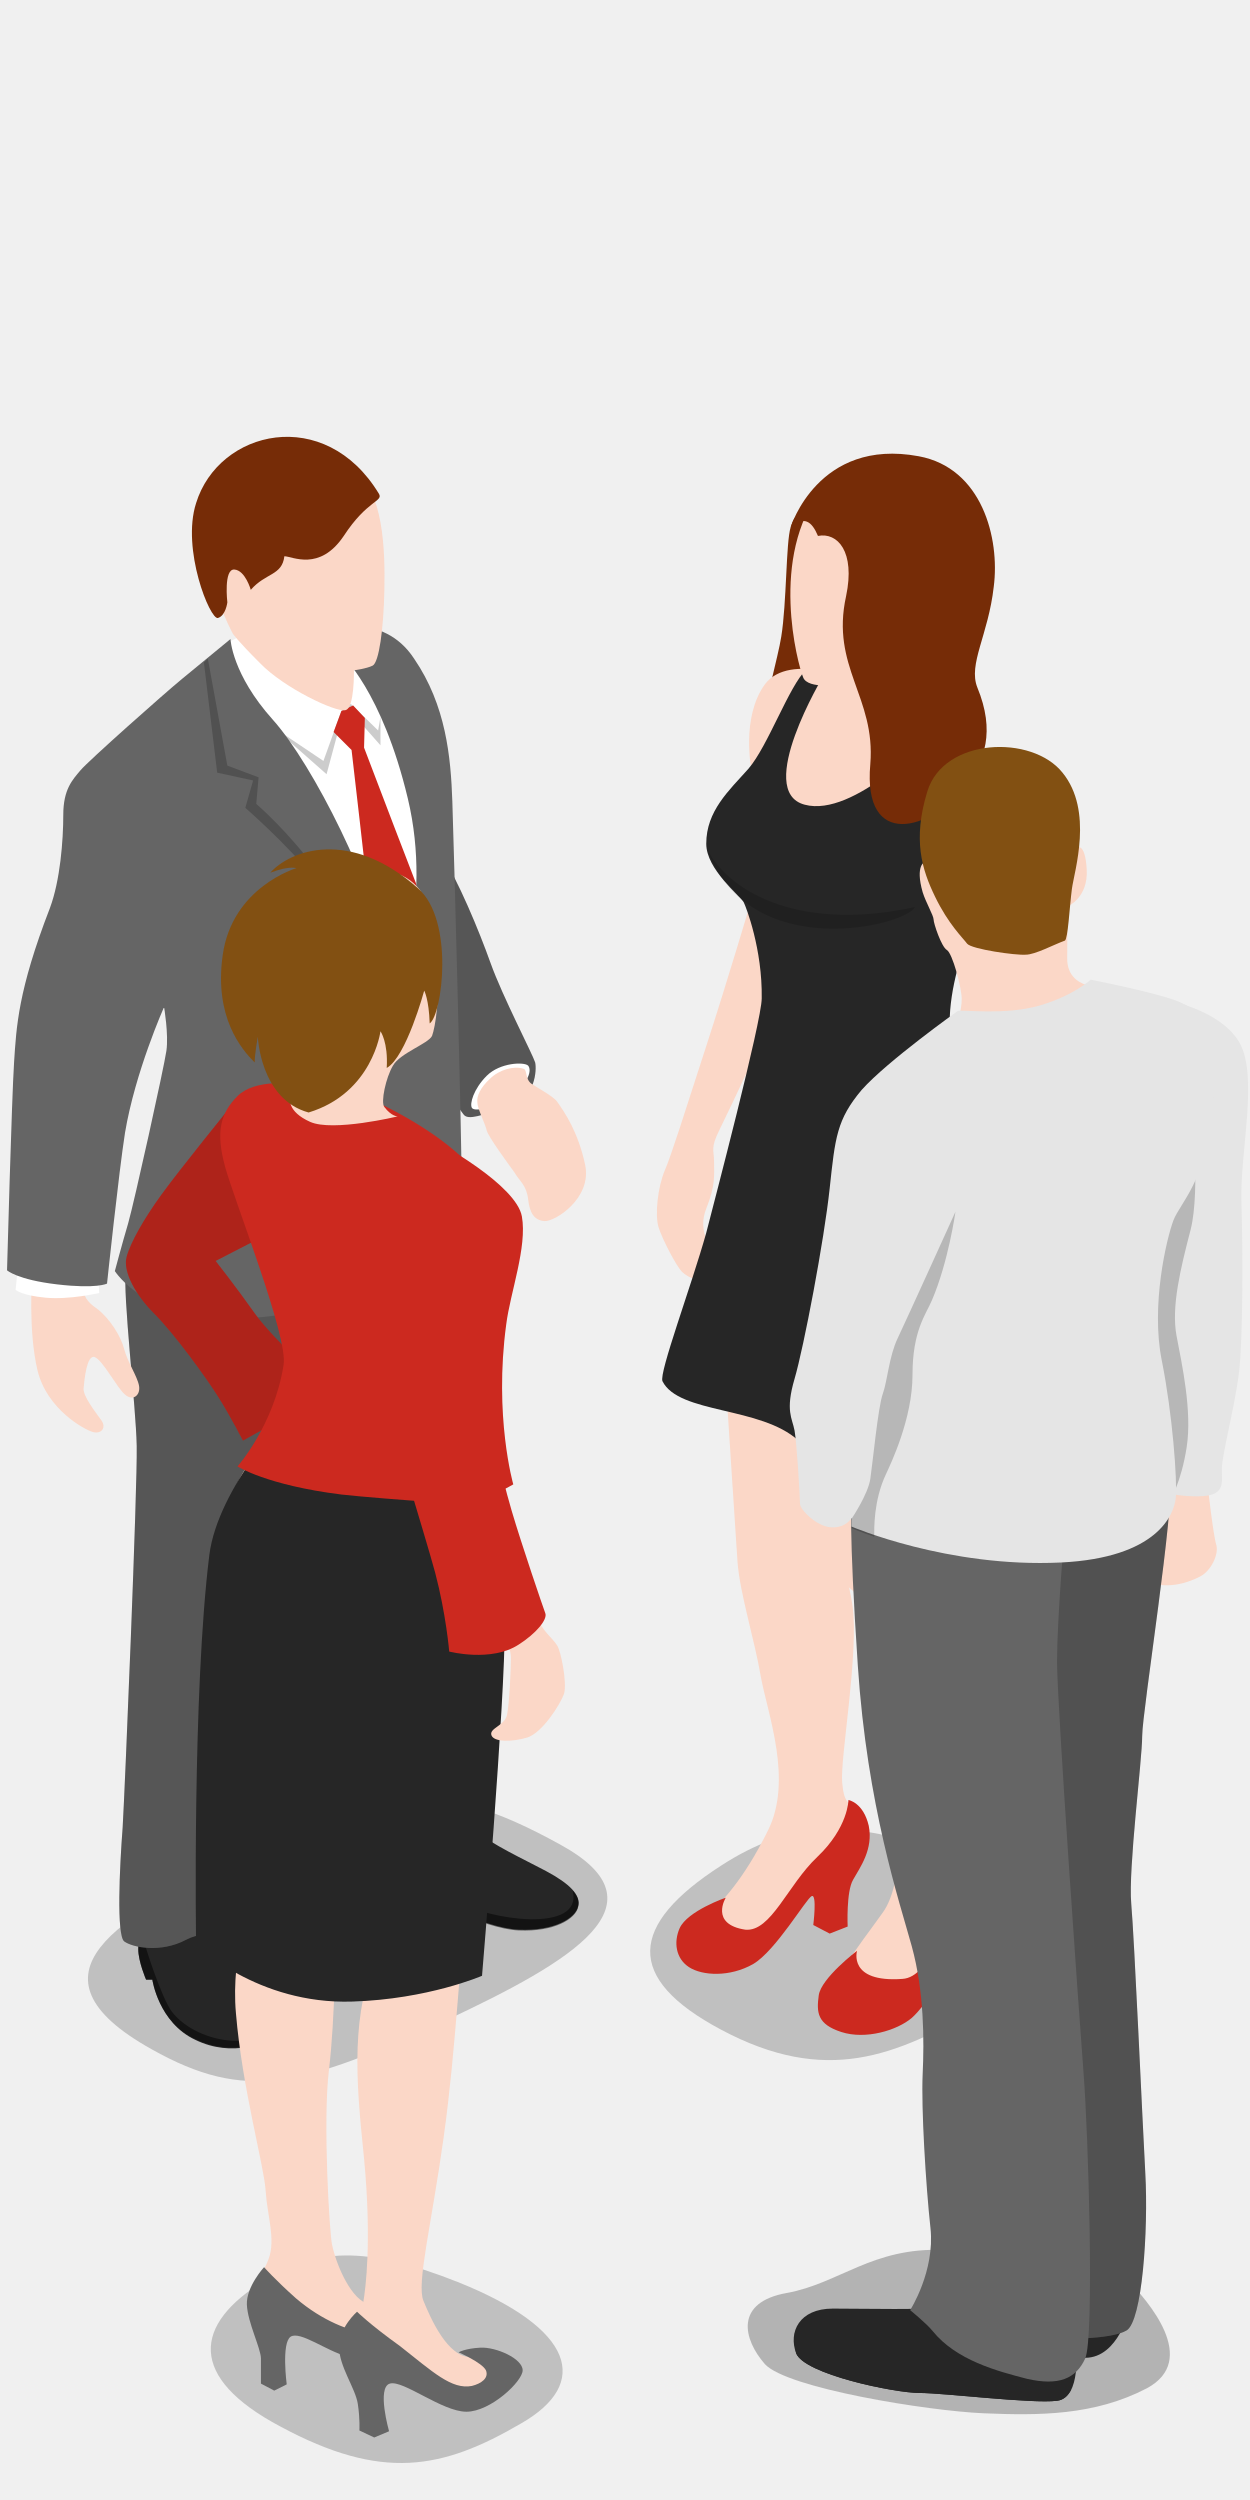
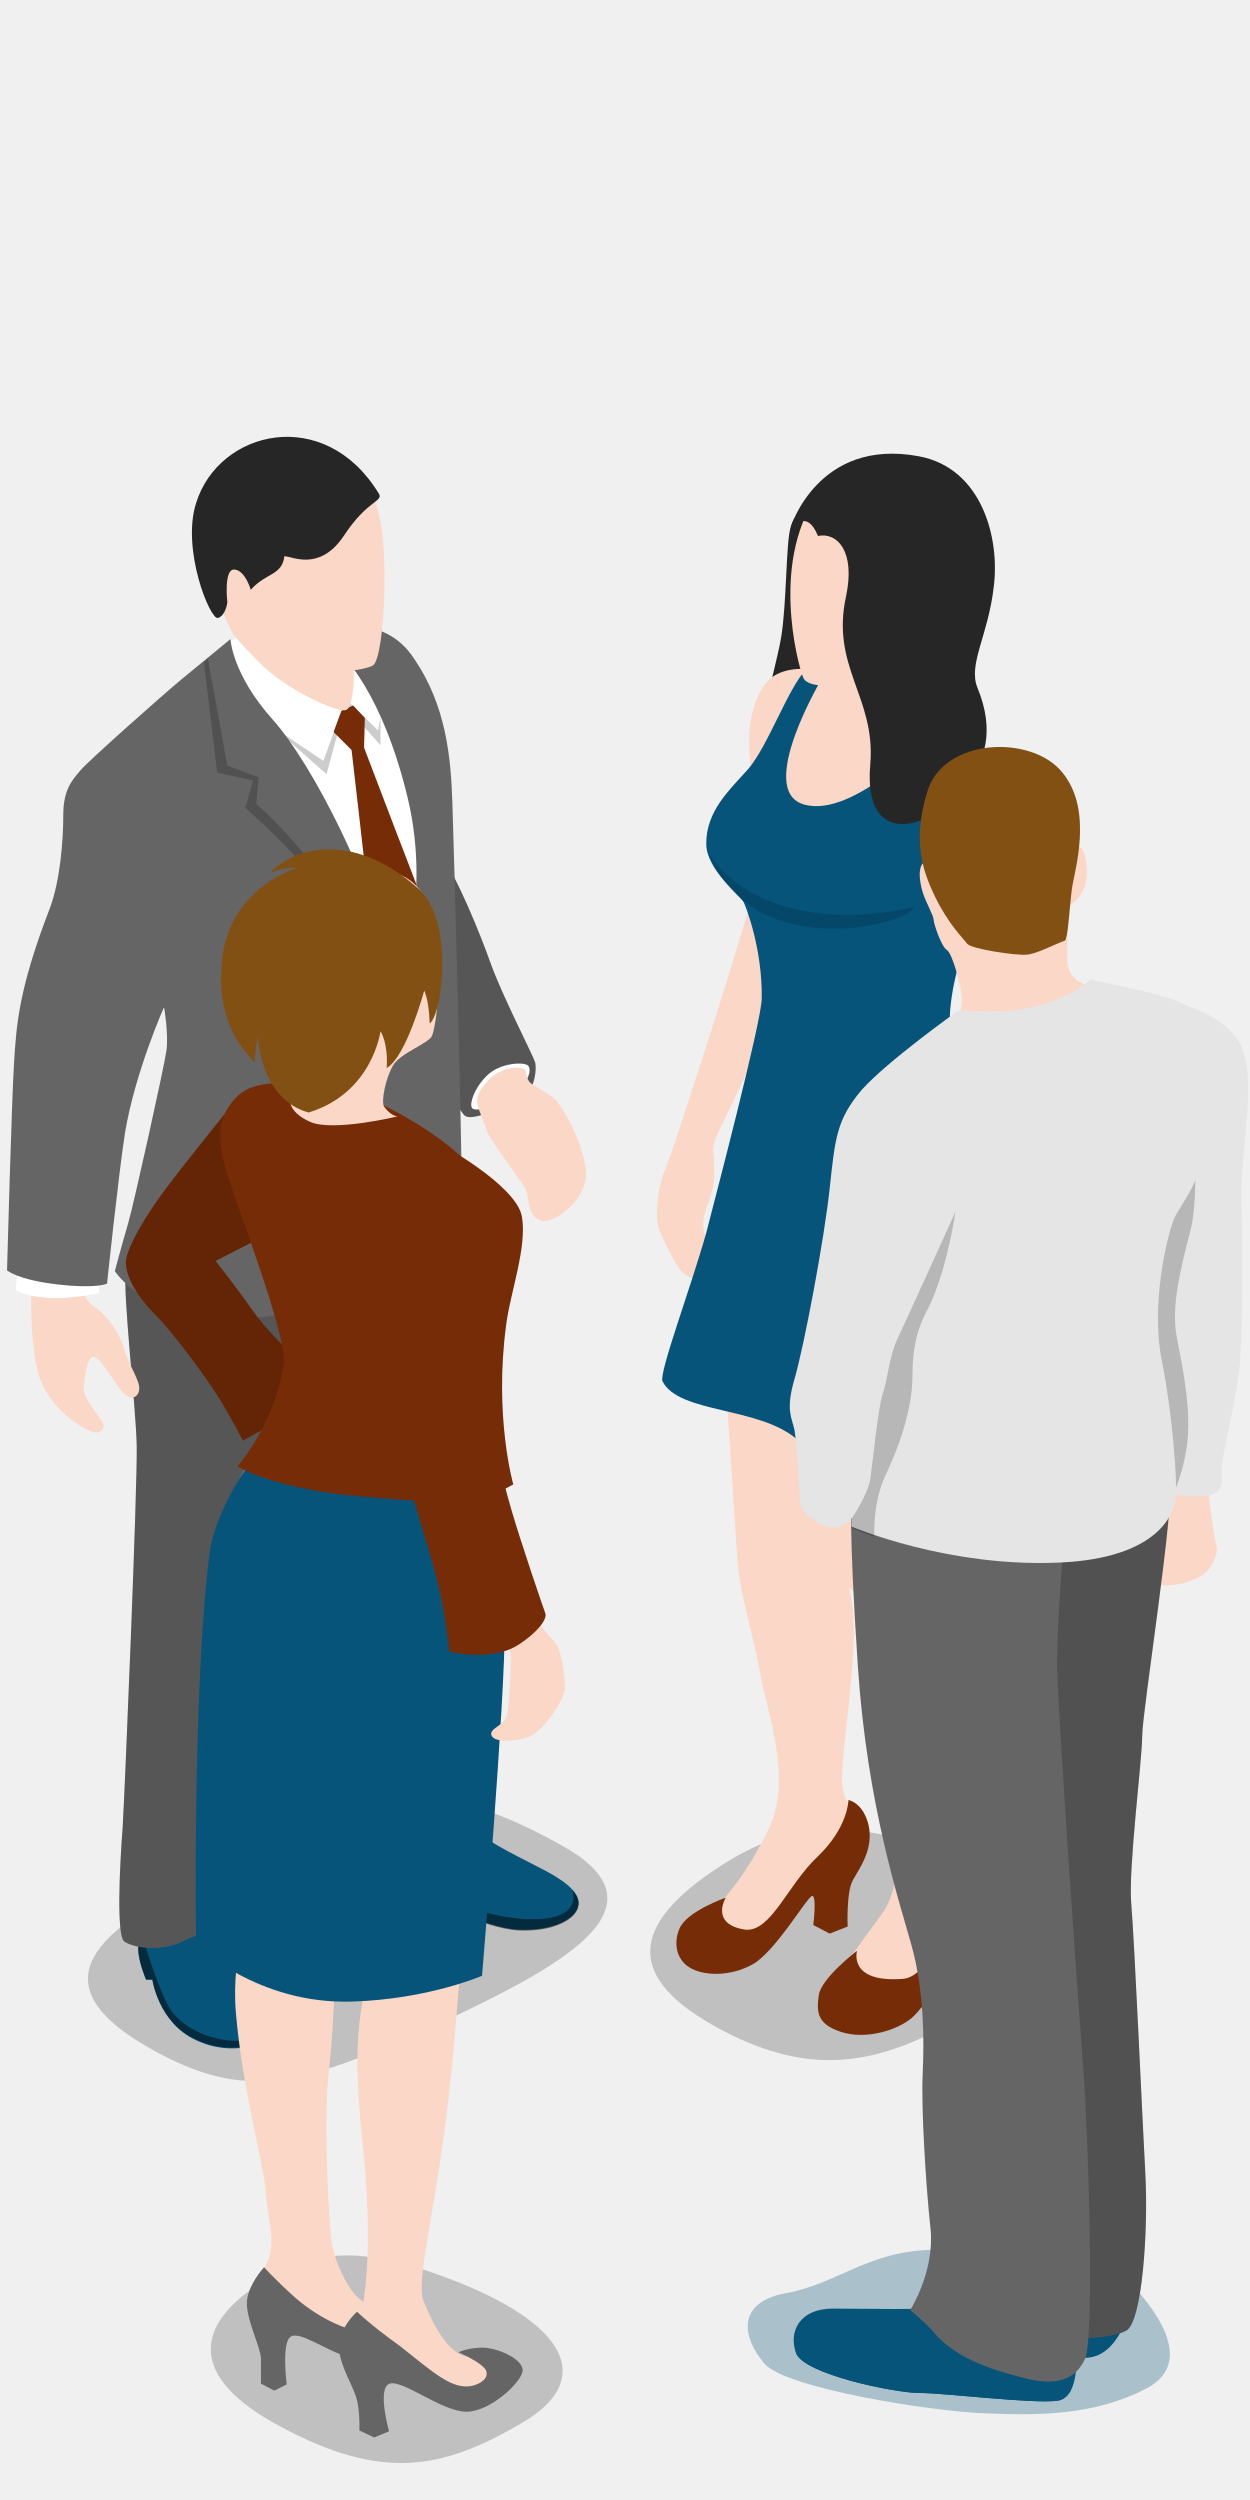
<svg xmlns="http://www.w3.org/2000/svg" version="1.1" id="Layer_1" x="0px" y="0px" viewBox="0 0 160 320" xml:space="preserve">
-   <path fill="#762C07" d="M101.2 67.5c-.6 1.9-.5 9.7-1.2 14-.8 5.2-7.1 24 2.1 18.1s7-33.5 3.1-33.7c-3-.3-3.4-.3-4 1.6z" />
+   <path fill="#262626" d="M101.2 67.5c-.6 1.9-.5 9.7-1.2 14-.8 5.2-7.1 24 2.1 18.1s7-33.5 3.1-33.7c-3-.3-3.4-.3-4 1.6z" />
  <path opacity="0.2" d="M92.3 238.8c-11.8 7.6-12.4 14.4 0 21 13.5 7.2 22.4 3.3 32.9-2.7s11.8-13.4-3.6-19.6c-12.6-4.9-20.5-4.4-29.3 1.3z" />
  <path fill="#FBD7C7" d="M96.3 114.8s-3.2 10.8-5.9 19.1-4.4 13.8-5.3 15.9c-.9 2.1-1.3 5.7-.8 7.3s2.3 5 3 5.7c1.7 1.6 4.4 1.2 4.8.8.4-.5.4-2.2-.3-2.9-.7-.7-2.6-3-1.4-6s1-4.2 1-6c0-1.5-.5-1.7.7-4.1s6.9-14.5 7.5-16.2c.5-1.7-3.3-13.6-3.3-13.6z" />
  <path fill="#FBD7C7" d="M110.2 87.3s-9.1-4-12.3.3c-3.1 4.3-1.7 11-1.7 11s-5.4 6.1-5.4 9.4c0 3.3 5.1 6.5 5.1 6.5s.6 15.8-.3 22.3c-.9 6.5-3.8 23.3-3.1 33.9.7 10.6 1.6 25 1.9 29.2.3 4.1 2.2 10 3 14.8.9 4.8 4.1 13.2.9 19.6-3.2 6.5-6.1 9.3-7.4 10.5s.2 5.2 3 4.5c2.8-.7 7.2-7.1 9.9-8.1 2.7-1.1 7.2-4 6-7.7s-1.7-2.2-2-5.3c-.3-3.1 2.2-16.7 1.3-22.8s-3.2-7.8-3.6-8.8c-.4-1.1 5.7-29.5 5.7-29.5s1.2 27.3 1.1 30.2c-.1 2.9 2.1 17.7 2.7 24.6s1 18.8-2 22.9c-2.9 4.1-8 10.3-6 11.7 2 1.4 8.3 2.7 9.8-.9s5.3-11.1 6.7-13.1c1.4-2 1.9-3.1 1-5-.9-1.9-1.5-5-.5-10.3 1-5.3 4.1-14.7 3.3-19.7-.8-5-3.2-8.1-2.9-11.7.3-3.5 8.1-24.8 6.6-39.7-1.6-14.8-9-17.5-10.3-23.5-1.3-6 3-13.9 5.2-18.2 2.2-4.2 5.3-11.6 2.6-14.2-2.7-2.7-5.9-4.4-7.1-6.4s-2.5-8.2-2.5-8.2l-8.7 1.7z" />
-   <path fill="#CC291F" d="M92.9 242.9s-4.9 1.7-5.9 3.9c-.8 1.8-.5 3.9 1.2 5s5.2 1.3 8.2-.4c2.9-1.7 6.8-8.4 7.5-8.7.7-.3.2 3.7.2 3.7l2.1 1.1 2.3-.9s-.2-4.5.7-6c.9-1.6 2.6-3.9 2-6.9-.7-3-2.6-3.3-2.6-3.3s0 3.5-4 7.3c-3.8 3.6-5.9 9.6-9.2 9.3-4.6-.7-2.5-4.1-2.5-4.1z" />
-   <path fill="#CC291F" d="M109.7 249.7s-4.6 3.5-4.9 5.7-.2 3.7 2.9 4.7 7.1-.2 9-1.8c1.8-1.6 4.4-5.8 4.4-5.8l2 1.1 2.3-1.1s-.3-2.7.4-5.1 1.4-4.4 1.4-7.4-2.8-3.3-2.8-3.3 1.7 1.6-.8 5.1-4.4 11.3-8.1 11.5c-7 .5-5.8-3.6-5.8-3.6z" />
-   <path fill="#262626" d="M128.2 143.4c-2.3-3.6-4.4-5.6-5.1-6.4-4.4-6.7 1.9-20.2 3-22.4 2.2-4.2 5.3-11.6 2.6-14.2-2.7-2.7-5.9-4.4-7.1-6.4-1.2-2-2.5-8.2-2.5-8.2l-8.9 1.6s-3.6-1.6-7-1.7c-2.2 2.1-4.9 9.8-7.4 12.7-2.5 2.8-5.4 5.4-5.4 9.6 0 3.3 4.3 6.6 4.8 7.5.3.6 2.4 6 2.3 12.3 0 2.9-6.2 26.5-7.1 30-1.9 6.8-6.1 18-5.6 19 2.1 4.2 12.6 3.2 17.4 7.6s17.8 3.7 24 1.6c6.2-2.1 9.4-5.8 9.2-6.5-4.8-18.8-1.8-27.7-7.2-36.1z" />
+   <path fill="#762C07" d="M92.9 242.9s-4.9 1.7-5.9 3.9c-.8 1.8-.5 3.9 1.2 5s5.2 1.3 8.2-.4c2.9-1.7 6.8-8.4 7.5-8.7.7-.3.2 3.7.2 3.7l2.1 1.1 2.3-.9s-.2-4.5.7-6c.9-1.6 2.6-3.9 2-6.9-.7-3-2.6-3.3-2.6-3.3s0 3.5-4 7.3c-3.8 3.6-5.9 9.6-9.2 9.3-4.6-.7-2.5-4.1-2.5-4.1z" />
+   <path fill="#762C07" d="M109.7 249.7s-4.6 3.5-4.9 5.7-.2 3.7 2.9 4.7 7.1-.2 9-1.8c1.8-1.6 4.4-5.8 4.4-5.8l2 1.1 2.3-1.1s-.3-2.7.4-5.1 1.4-4.4 1.4-7.4-2.8-3.3-2.8-3.3 1.7 1.6-.8 5.1-4.4 11.3-8.1 11.5c-7 .5-5.8-3.6-5.8-3.6z" />
+   <path fill="#06547A" d="M128.2 143.4c-2.3-3.6-4.4-5.6-5.1-6.4-4.4-6.7 1.9-20.2 3-22.4 2.2-4.2 5.3-11.6 2.6-14.2-2.7-2.7-5.9-4.4-7.1-6.4-1.2-2-2.5-8.2-2.5-8.2l-8.9 1.6s-3.6-1.6-7-1.7c-2.2 2.1-4.9 9.8-7.4 12.7-2.5 2.8-5.4 5.4-5.4 9.6 0 3.3 4.3 6.6 4.8 7.5.3.6 2.4 6 2.3 12.3 0 2.9-6.2 26.5-7.1 30-1.9 6.8-6.1 18-5.6 19 2.1 4.2 12.6 3.2 17.4 7.6s17.8 3.7 24 1.6c6.2-2.1 9.4-5.8 9.2-6.5-4.8-18.8-1.8-27.7-7.2-36.1z" />
  <path fill="#FBD7C7" d="M105.4 86.5s-8.9 14.8-2.4 16.5c6.3 1.7 16-8.7 16-8.7l-7.8-8.7-5.8.9z" />
  <path fill="#FBD7C7" d="M107.7 87.6s-4.3.7-4.9-.9c-.7-1.7-4.4-15.5 2.4-24.1 6.8-8.5 20.5-3.1 20.5 6 0 8.1-3.2 10.5-4.7 14.5-.9 2.5-1.6 5.8-.1 8.4s2.7 4 2.7 4-7.6 4.6-13.3 3.2c-5.7-1.4-.2-4.2-1-6.6-.7-2.2-1.6-4.5-1.6-4.5z" />
  <path opacity="0.15" d="M90.5 108.7c3.1 5.9 12.5 10.5 26.6 7.4-.9 2.3-21.1 7.5-26.6-7.4z" />
  <path fill="#FBD7C7" d="M118.5 107.4c-1.1-2.9-.7-10.2 5.3-10.5 6-.3 6.7 5.7 7.2 13.6s3.5 20.7 3.7 23.3c.2 2.6-1.5 9.7-5.6 16-4.1 6.3-6.9 11.4-7.1 12.3-.2 1-1.4 4.9-3.1 6.1-.7.5-1.5 1.2-1.9 2.5-.4 1.3.5 2.4.7 2.7.3.7-.2 1.5-1.4 2.2-1.3.8-3.2-.5-4.2-1.3-.7-.5-2.5-2.1-2-4.3.4-1.6 1.7-6.6 3.7-7.8 2-1.2 3.9-2.7 4.6-4.1.7-1.4 2.2-11.9 4.8-17.2 1.4-2.9 3.1-4.8 3.1-5.9-.1-.9-6.7-24.7-7.8-27.6z" />
-   <path fill="#762C07" d="M101.2 67.5s3.5-11.5 16.4-9.1c8.1 1.5 10.4 10.5 9.6 16.7-.7 6.2-3.3 9.9-2.1 12.9 2.3 5.6 1 9.4-1.6 12.7-4.3 5.5-13.1 8.2-12.1-2.9.7-8.6-5.1-12.4-3.1-21.5 1.2-5.7-1.1-8.2-3.6-7.7-.8-1.9-1.8-2.6-3.5-1.1z" />
+   <path fill="#262626" d="M101.2 67.5s3.5-11.5 16.4-9.1c8.1 1.5 10.4 10.5 9.6 16.7-.7 6.2-3.3 9.9-2.1 12.9 2.3 5.6 1 9.4-1.6 12.7-4.3 5.5-13.1 8.2-12.1-2.9.7-8.6-5.1-12.4-3.1-21.5 1.2-5.7-1.1-8.2-3.6-7.7-.8-1.9-1.8-2.6-3.5-1.1z" />
  <g>
    <path opacity="0.2" d="M19.4 262.3c-17.2-9.6-4.2-17 11.8-24.6 17.8-8.5 24.2-10.6 40.5-1.6 13.9 7.6 1.6 14.9-14.6 22.5-18.5 8.5-25.6 10.5-37.7 3.7z" />
-     <path fill="#262626" d="M60.1 233.9c3.4 2.5 6.8 4 9.8 5.6 3 1.6 4.5 3.1 4.1 4.5-.3 1.5-3 3.2-7.6 3-4.6-.2-12-4.4-13.4-4.5-1.4-.1-1.1.8-2.1.8s-6.4-1-7-1.7c-.6-.7.1-5.7.1-5.7l16.1-2z" />
+     <path fill="#06547A" d="M60.1 233.9c3.4 2.5 6.8 4 9.8 5.6 3 1.6 4.5 3.1 4.1 4.5-.3 1.5-3 3.2-7.6 3-4.6-.2-12-4.4-13.4-4.5-1.4-.1-1.1.8-2.1.8s-6.4-1-7-1.7c-.6-.7.1-5.7.1-5.7l16.1-2z" />
    <path opacity="0.5" d="M43.9 241.6c-.3-.4-.3-1.8-.2-3.1 1.3 1.2 3.5 1.9 5.7 2 2.6.1 5.7.6 9.3 2.9s16 4.2 14.6-1.4c.6.7.9 1.4.7 2.1-.3 1.5-3 3.2-7.6 3s-12-4.4-13.4-4.5c-1.4-.1-1.1.8-2.1.8s-6.4-1.1-7-1.8z" />
    <path fill="#656565" d="M57.9 155.3c.9 6.6 1.3 29.8.4 40.3-.8 10.6-.7 25.9.1 31.2.6 3.9 2.5 6 2 7.4s-5 4.6-10.2 5.2-7.2-.2-7.9-2.2c-.6-2-2.8-23.5-3.5-37-.6-12-1.7-45.1-1.7-45.1h20.8z" />
    <path opacity="0.3" d="M57.9 155.3c.9 6.6 1.3 29.8.4 40.3-.8 10.6-.7 25.9.1 31.2.6 3.9 2.5 6 2 7.4s-5 4.6-10.2 5.2-7.2-.2-7.9-2.2c-.6-2-2.8-23.5-3.5-37-.6-12-1.7-45.1-1.7-45.1h20.8z" />
-     <path fill="#262626" d="M29.1 246c.8 2.3 4.3 8 5 9.4.8 1.4 2.3 3.3 1.3 4.7-1 1.5-5.7 3.3-10.4 1-4.7-2.2-5.5-7.7-5.5-7.7h-.8s-1-2.3-1-3.9.3-2.6.3-2.6l11.1-.9z" />
+     <path fill="#06547A" d="M29.1 246c.8 2.3 4.3 8 5 9.4.8 1.4 2.3 3.3 1.3 4.7-1 1.5-5.7 3.3-10.4 1-4.7-2.2-5.5-7.7-5.5-7.7h-.8s-1-2.3-1-3.9.3-2.6.3-2.6l11.1-.9z" />
    <path opacity="0.5" d="M19.5 253.4h-.8s-1-2.3-1-3.9.3-2.6.3-2.6h.1c.1.2.1.4.1.6.2 1.3 2.5 8.3 3.8 10 3.4 4.4 12.6 5.4 13.5.3.3.8.4 1.6-.1 2.2-1 1.5-5.7 3.3-10.4 1-4.7-2.1-5.5-7.6-5.5-7.6z" />
    <path fill="#656565" d="M46 156c-.1 4.3-4.5 9.3-5.8 15.4-1.3 6.1-5.3 36.3-6.3 45.2-1.5 12.9-2.8 31.7-3.2 31.9-.4.1-3.7-1.9-6.9-.2s-6.8 1-7.9.2c-1-.8-.6-9.4-.2-14.6.3-5.1 1.9-43.6 1.8-48.8-.1-5.2-1.8-19.3-1.4-22.6.4-3.4 2.3-7.3 2.3-7.3l27.6.8z" />
    <path opacity="0.15" d="M46 156c-.1 4.3-4.5 9.3-5.8 15.4-1.3 6.1-5.3 36.3-6.3 45.2-1.5 12.9-2.8 31.7-3.2 31.9-.4.1-3.7-1.9-6.9-.2s-6.8 1-7.9.2c-1-.8-.6-9.4-.2-14.6.3-5.1 1.9-43.6 1.8-48.8-.1-5.2-1.8-19.3-1.4-22.6.4-3.4 2.3-7.3 2.3-7.3l27.6.8z" />
    <path fill="#656565" d="M56.2 108.8c2.5 4 5.1 10.3 6.6 14.5 1.5 4.2 5.4 11.7 5.7 12.7.2.9.1 4.6-3.4 5.7-3.5 1-5.2 1.8-5.8.9-.5-.8-4.2-5-4.2-5l1.1-28.8z" />
    <path opacity="0.15" d="M56.2 108.8c2.5 4 5.1 10.3 6.6 14.5 1.5 4.2 5.4 11.7 5.7 12.7.2.9.1 4.6-3.4 5.7-3.5 1-5.2 1.8-5.8.9-.5-.8-4.2-5-4.2-5l1.1-28.8z" />
    <path fill="#FFF" d="M43.4 81c2 1.6 10.2 13.3 10.6 27.7.4 14.4-3.2 21.1-3.2 21.1s-10.9-29.1-16.9-35.5-5.6-11.5-5.6-11.5 3.8-2.6 7.9-2.9 7.2 1.1 7.2 1.1z" />
    <path opacity="0.2" d="M43.7 91l-2.3 6.4-6.4-4.3 6.8 6 2.1-7.8 1-.2 3.8 4.3v-3.8c0 .3-.3 1.9-.3 1.9l-3.5-3.4-1.2.9z" />
-     <path fill="#CC291F" d="M46.6 95.7l.1-3.8-1.5-1.6-1.5.7-1 2.7L45 96s2.1 18.1 2.3 20.4 3.1 13 3.1 13 4.5-12.5 4.3-12.7-8.1-21-8.1-21z" />
+     <path fill="#762C07" d="M46.6 95.7l.1-3.8-1.5-1.6-1.5.7-1 2.7L45 96s2.1 18.1 2.3 20.4 3.1 13 3.1 13 4.5-12.5 4.3-12.7-8.1-21-8.1-21z" />
    <path fill="#FBD7C7" d="M10.4 164.3c.3 1 .2 2 2 3.2 1.7 1.3 3.1 3.6 3.5 5.2.4 1.6 1.7 3.5 1.9 4.7s-.8 2-1.8 1.1c-1-.8-2.9-4.5-3.9-4.8-1-.3-1.3 2.9-1.4 4-.1 1 1.5 3 2.2 4 .8 1 .1 1.9-1 1.6s-5.9-2.9-7.1-7.9-.7-12-.7-12l6.3.9z" />
    <path fill="#FFF" d="M12.6 163.5l.1 2s-3.8.9-6.9.6-3.8-1-3.8-1l.3-3 10.3 1.4z" />
    <path fill="#656565" d="M39.8 80.2c2.1.3 9.2-2 13.2 4.1 4.1 6 4.7 12.6 4.9 18.3.2 5.7 1.2 43 1.2 49.5 0 6.6-.1 9.5-3 10.4-3.4 1.1-5.9-1.9-6-3.8-.1-2 .3-30.7.3-30.7s5.1-12 1.8-25.8-8.5-18.4-8.5-18.4l-4.1-3.5.2-.1z" />
    <path fill="#656565" d="M29.5 81.8s-4 3.3-6.2 5.1-12 10.5-13 11.7-2.2 2.4-2.2 5.7-.4 8.4-1.7 11.9c-4.1 10.6-4.3 15.2-4.6 19.8-.3 4.6-.9 26.6-.9 26.6s1.3 1.2 6.4 1.8 6.4-.1 6.4-.1 1.5-14.2 2.3-19.3c1.3-7.8 5-16.1 5-16.1s.6 3.5.3 5.6c-.3 2.1-4.1 19.3-4.9 22.1-.8 2.7-1.7 6.1-1.7 6.1s4.2 6.6 15.6 6.1c11.4-.4 18.2-4 19.6-11 1.4-7 1.7-24.5-.1-34.3s-9.7-25.6-14.9-31.4-5.4-10.3-5.4-10.3z" />
    <path opacity="0.2" d="M49.5 128s-3.5-8.9-8.9-16.5c-3.8-5.2-7.8-8.6-7.8-8.6l.3-3.4-4-1.5-2.5-13.7-.5.5 1.7 14.1 4.6 1-1 3.5s5.4 4.7 9 9.2c3.8 4.8 9.1 15.4 9.1 15.4z" />
    <path fill="#FBD7C7" d="M45.3 60.1c3.8 2.8 4 10.3 3.9 15.4-.1 5.1-.7 9.3-1.5 9.7-.8.4-2.4.6-2.4.6s.1 4.9-1.1 5.1c-1.2.3-7.8-2.8-10.9-6-3.1-3.1-3.5-3.8-3.5-3.8s-4.3-7.9-3.6-14.1 8.4-14.6 19.1-6.9z" />
-     <path fill="#762C07" d="M48.5 63.2c.6 1-1.5.8-4.5 5.4-3.1 4.6-6.6 2.6-7.6 2.6-.3 2.5-2.4 2.1-4.3 4.3 0 0-.7-2.5-2.1-2.6-1.4-.1-.9 4.2-.9 4.2s-.2 1.7-1.2 2-4.7-8.8-2.8-14.7C28 55 41.6 51.8 48.5 63.2z" />
+     <path fill="#262626" d="M48.5 63.2c.6 1-1.5.8-4.5 5.4-3.1 4.6-6.6 2.6-7.6 2.6-.3 2.5-2.4 2.1-4.3 4.3 0 0-.7-2.5-2.1-2.6-1.4-.1-.9 4.2-.9 4.2s-.2 1.7-1.2 2-4.7-8.8-2.8-14.7C28 55 41.6 51.8 48.5 63.2z" />
    <path fill="#FFF" d="M67.6 136.4c-.5-.5-3.6-.4-5.3 1.3-1.7 1.7-2.2 3.6-1.9 4.1s2.4.2 4.9-1.5c2.4-1.7 2.8-3.3 2.3-3.9z" />
    <path fill="#FBD7C7" d="M67 136.8c-1.2-.4-3.1.1-4.3 1.3-1.2 1.1-1.7 2.2-1.6 3 0 .8 1 2.7 1.2 3.6.2.8 2.7 4.2 3.5 5.3.7 1.2 1.6 1.7 1.8 3.5.2 1.8.8 2.7 2.1 2.8 1.3.1 6.1-2.9 5.2-7.2-.9-4.2-2.6-6.7-3.6-8.1-.5-.7-2.6-1.8-3.3-2.3-.8-.6-.5-1.8-1-1.9z" />
  </g>
  <g>
-     <path fill="#CC291F" d="M29.8 141.3s-6.9 8.5-9.2 11.7c-2.1 2.9-3.9 6-4.4 7.9-.5 1.9 1.2 4.9 3.5 7.2 2.7 2.7 6.8 8.4 8.3 10.8s3.1 5.5 3.1 5.5l11.2-6.3s-7.3-6.6-9.7-10-5-6.7-5-6.7l6.8-3.5-4.6-16.6z" />
+     <path fill="#762C07" d="M29.8 141.3s-6.9 8.5-9.2 11.7c-2.1 2.9-3.9 6-4.4 7.9-.5 1.9 1.2 4.9 3.5 7.2 2.7 2.7 6.8 8.4 8.3 10.8s3.1 5.5 3.1 5.5l11.2-6.3s-7.3-6.6-9.7-10-5-6.7-5-6.7l6.8-3.5-4.6-16.6z" />
    <path opacity="0.15" d="M29.8 141.3s-6.9 8.5-9.2 11.7c-2.1 2.9-3.9 6-4.4 7.9-.5 1.9 1.2 4.9 3.5 7.2 2.7 2.7 6.8 8.4 8.3 10.8s3.1 5.5 3.1 5.5l11.2-6.3s-7.3-6.6-9.7-10-5-6.7-5-6.7l6.8-3.5-4.6-16.6z" />
-     <path fill="#CC291F" d="M53.8 145.1c2.9 1.3 12.3 6.7 13 10.6s-1.5 9.8-2 13.8c-1.6 11.8.9 20.5.9 20.5s-3.6 2.1-5.4 2.1-6.5-47-6.5-47z" />
+     <path fill="#762C07" d="M53.8 145.1c2.9 1.3 12.3 6.7 13 10.6s-1.5 9.8-2 13.8c-1.6 11.8.9 20.5.9 20.5s-3.6 2.1-5.4 2.1-6.5-47-6.5-47z" />
    <path opacity="0.2" d="M33.9 291.9c-9.2 5.6-9.9 12.4 2 18.7 13 7 20.7 5.5 30.8-.4 8.9-5.1 6.9-12.1-8.1-18.1-12.1-4.8-18.2-4.2-24.7-.2z" />
    <path fill="#FBD7C7" d="M35.6 181.9c-2.4 3.1-11.4 14.1-8.8 29.7s7 23.9 6.3 27.6c-.8 3.7-3.6 10.7-2.9 18.5.8 9.6 3.6 19.5 3.8 22.7s1.3 6.2.4 8.7c-.9 2.5-3 4.3-.9 6 1.8 1.4 1-.6 10.1 2.7 12.1 4.5 9.6-1.8 3.6-2.9-2.1-.4-4.1-4.7-4.7-7.6-.3-1.2-1.2-15.7-.4-22.3.8-6.6.9-16.9.8-19.9-.1-3 2.4-14.3 3.3-19.8 1.4-8.4 4-38.1 4-38.1l-14.6-5.3z" />
    <path fill="#656565" d="M33.8 290.2s-2.3 2.5-2.2 4.8c.1 2.3 1.8 5.6 1.8 6.9v3.2l1.7.9 1.6-.8s-.7-5.3.5-6.1 4.7 1.9 7.2 2.5c2.4.6 8.2-.1 10.3-.9 2.2-.9.4-3.6-1.5-4.7-2.6-1.4-6.6-1.1-6.6-1.1s1.3.4 2.8 1.9c2.7 2.7-4.7 3.2-11.5-2.6-2.7-2.4-4.1-4-4.1-4z" />
    <path fill="#FBD7C7" d="M44 186.2s-5.3 12.7-5.3 18.9 4.1 8.4 4.8 10.4c.8 2 1 8.4 2.9 16s4.2 12.4 2 17.9c-3.5 8.7-2.9 16.3-1.8 26.9 1 10.6.2 16.6-.1 18.4-.4 2-3.5 3-1.9 5.4 2.2 3.2 8.3 3.6 11 4.9 3.2 1.5 7.2 2 8.1.4.9-1.5.2-3.9-3.4-3.7-3 .1-5.2-5-6.1-7.2-.9-2.2 1-9.5 2.6-21s2.1-24 2.9-28.7c.8-4.7 3.1-8.9 3.8-30.2.7-21.4-1.6-27.4-1.6-27.4l-17.9-1z" />
    <path fill="#656565" d="M45.7 295.9s-2.3 2-2.3 4.5 2.1 5.3 2.4 7.3c.3 2 .2 3.4.2 3.4l1.9.9 1.9-.8s-1.6-5.6.1-6.1 6.7 3.6 9.8 3.6 7.2-3.9 7.2-5.3c0-1.5-3.4-3-5.4-2.9-2 .1-2.8.6-2.8.6s3 1.3 3.5 2.3c.4 1-.6 1.7-1.8 2-2.6.5-5-1.8-9.2-5.1-3.9-2.8-5.5-4.4-5.5-4.4z" />
-     <path fill="#262626" d="M37.1 180.7s-9.2 9.7-10.3 18.3c-2.2 17.6-1.7 49.9-1.7 49.9s7.8 7.7 20 7.3c9.7-.3 16.6-3.3 16.6-3.3s3-35.7 2.9-44.9c-.1-8.1-2.5-19.7-2.5-19.7s-13-2-17.8-3.8c-4.8-1.7-7.2-3.8-7.2-3.8z" />
+     <path fill="#06547A" d="M37.1 180.7s-9.2 9.7-10.3 18.3c-2.2 17.6-1.7 49.9-1.7 49.9s7.8 7.7 20 7.3c9.7-.3 16.6-3.3 16.6-3.3s3-35.7 2.9-44.9c-.1-8.1-2.5-19.7-2.5-19.7s-13-2-17.8-3.8c-4.8-1.7-7.2-3.8-7.2-3.8z" />
    <path fill="#FBD7C7" d="M60.6 150.6s1.5 1.1.6 7.5-.9 19.5.9 25.7c1.8 6.3 5.2 20 6.3 22.6s2.3 3.2 2.9 4.2c.5.7 1.3 4.8.9 6.2-.5 1.4-2.8 5-4.7 5.6-2 .6-4.3.6-4.6-.3-.3-.9 1.7-1.2 2-2.6s.5-6 .5-7.3-1.1-4.6-4.9-10.7c-3.8-6.2-7-11.3-8.1-18.1-1-6.8-3.1-26.4-2.7-30.1.6-5.1 7.1-7.7 10.9-2.7z" />
-     <path fill="#CC291F" d="M40.7 138.8c-3.5-.2-8.1-.7-10.3 1.5-2.2 2.2-2.8 4.6-1.6 9s8.1 21.8 7.5 25.4c-1.2 7.7-5.9 13-5.9 13s3.7 2.4 13.3 3.6c2.6.3 9.3.8 9.3.8s2.2 7.3 2.7 9.2c1.4 5.3 1.8 10.1 1.8 10.1s5.4 1.4 8.9-.9c2.2-1.4 3.7-3.2 3.4-4s-3-8.7-4.3-13.1c-1.3-4.4-4.8-18.3-4.7-25s3.5-13.8-.1-18.5c-3.6-4.7-12-8.6-12-8.6l-8-2.5z" />
+     <path fill="#762C07" d="M40.7 138.8c-3.5-.2-8.1-.7-10.3 1.5-2.2 2.2-2.8 4.6-1.6 9s8.1 21.8 7.5 25.4c-1.2 7.7-5.9 13-5.9 13s3.7 2.4 13.3 3.6c2.6.3 9.3.8 9.3.8s2.2 7.3 2.7 9.2c1.4 5.3 1.8 10.1 1.8 10.1s5.4 1.4 8.9-.9c2.2-1.4 3.7-3.2 3.4-4s-3-8.7-4.3-13.1c-1.3-4.4-4.8-18.3-4.7-25s3.5-13.8-.1-18.5c-3.6-4.7-12-8.6-12-8.6l-8-2.5z" />
    <path fill="#FBD7C7" d="M50.8 111.8c3.3 1.2 4.6 4 5.1 10s-.2 9.7-.6 10.8c-.5 1-4.1 2.2-5 3.8-.9 1.5-1.6 4.7-1.1 5.3.9 1.2 1.7 1.2 1.7 1.2s-8.3 2-11.2.7c-2.9-1.3-2.8-3-2.3-3.6.6-.7 1.6-3.4 1.1-5-.6-1.5-7.4-7.7-5.3-14.9 2.7-8.6 10.8-10.7 17.6-8.3z" />
    <path fill="#825012" d="M49.5 136.7c2.5-1.4 4.8-9.9 4.8-9.9s.6 1.1.7 4.2c1.6-1.1 3.2-13.2-1.5-17.3-8.7-7.7-16.3-4.9-18.9-2 2.7-1 3.3-.5 3.4-.6 0 0-8.3 2.4-9.5 11.2-1.1 7.9 2.4 12 4.1 13.7 0-1.1.4-3.3.4-3.3s.3 8 6.5 9.7c8.2-2.5 9.2-10.4 9.2-10.4s1 1.4.8 4.7z" />
  </g>
  <g>
    <path fill="#FBD7C7" d="M104.4 193.7s.5 4.7 2.1 7 3.4 3.5 3.4 3.5l-.1-8.3-1.1-4.3-4.3 2.1z" />
    <path fill="#FBD7C7" d="M154.6 190.3s.7 6.3 1.1 7.5c.3 1.2-.7 3.3-2.1 4-3.1 1.6-5.5 1.1-6.3.8-1.2-.4 2.6-12.7 2.6-12.7l4.7.4z" />
    <path fill="#E5E5E5" d="M148.8 127.9s7 1.1 9.7 5.3c2.7 4.2.2 14.2.4 20.6.2 6.4.2 17.5-.3 21.8-.5 4.3-2.2 10.6-2.2 12.4s.4 3.3-2.4 3.5-5.6-.6-5.6-.6-2.7-23.8-2.3-28.9c.5-5 2.7-34.1 2.7-34.1z" />
    <path opacity="0.2" d="M152.5 141.2s1.2 11.1-.1 16.2c-1.3 5-2.5 9.9-1.8 13.6s2 9.6 1.3 14.2-2.2 7-2.2 7l-5.9-25.3 5.4-16.4 3.3-9.3z" />
-     <path opacity="0.3" fill="#262626" d="M144 291.5c3.1 3.1 9.5 10.6 2.8 14.2-6.7 3.5-13.8 3.5-20.9 3.2s-25.2-3.2-28-6.3c-2.8-3.2-3.9-7.9 2.8-9.1 6.7-1.2 11-5.9 20.1-5.5s22.4 2.7 23.2 3.5z" />
-     <path fill="#262626" d="M144.6 295.5s-1.4 6.3-5.7 6.3-18.7-2.2-18.7-2.2l11.4-8.7 13 4.6z" />
-     <path fill="#262626" d="M137.7 300.4s.8 6.5-2.4 6.9-14.4-1-17.6-1c-3.2 0-14.8-2.4-15.8-5.1s.4-5.7 4.7-5.7 12.2.2 13.6-.2 17.5 5.1 17.5 5.1z" />
-     <path fill="#262626" d="M101.8 298.4c0 .5.1.9.3 1.4 1 2.8 13 5.3 16.2 5.3s14.8 1.4 18.1 1c.2 0 .5-.1.7-.2-.4.7-.9 1.3-1.8 1.4-3.2.4-14.4-1-17.6-1-3.2 0-14.8-2.4-15.8-5.1-.2-1-.3-1.9-.1-2.8z" />
+     <path opacity="0.3" fill="#06547A" d="M144 291.5c3.1 3.1 9.5 10.6 2.8 14.2-6.7 3.5-13.8 3.5-20.9 3.2s-25.2-3.2-28-6.3c-2.8-3.2-3.9-7.9 2.8-9.1 6.7-1.2 11-5.9 20.1-5.5s22.4 2.7 23.2 3.5z" />
+     <path fill="#06547A" d="M144.6 295.5s-1.4 6.3-5.7 6.3-18.7-2.2-18.7-2.2l11.4-8.7 13 4.6z" />
+     <path fill="#06547A" d="M137.7 300.4s.8 6.5-2.4 6.9-14.4-1-17.6-1c-3.2 0-14.8-2.4-15.8-5.1s.4-5.7 4.7-5.7 12.2.2 13.6-.2 17.5 5.1 17.5 5.1z" />
+     <path fill="#06547A" d="M101.8 298.4c0 .5.1.9.3 1.4 1 2.8 13 5.3 16.2 5.3s14.8 1.4 18.1 1c.2 0 .5-.1.7-.2-.4.7-.9 1.3-1.8 1.4-3.2.4-14.4-1-17.6-1-3.2 0-14.8-2.4-15.8-5.1-.2-1-.3-1.9-.1-2.8z" />
    <path fill="#656565" d="M149.7 189.5c.8 2.6-3.5 29.6-3.5 32.7s-1.8 17-1.4 21.5 1.4 27.2 1.8 34.5-.4 18.9-2.4 20.1c-2 1.2-8.7 1.2-10.6.8-2-.4-3.9-105.5-3.9-105.5l20-4.1z" />
    <path opacity="0.2" d="M149.7 189.5c.8 2.6-3.5 29.6-3.5 32.7s-1.8 17-1.4 21.5 1.4 27.2 1.8 34.5-.4 18.9-2.4 20.1c-2 1.2-8.7 1.2-10.6.8-2-.4-3.9-105.5-3.9-105.5l20-4.1z" />
    <path fill="#656565" d="M136.3 195.5s-1 11.8-1 17.2c0 5.3 2.8 45 3.4 52.7s1.4 33.9.2 36.5-3.4 3.5-7.4 2.6c-3.9-1-9.1-2.4-12.1-6.1-.8-1-2.9-2.7-2.9-2.7s3.2-5 2.6-10.5c-.6-5.5-1.2-15.4-1-19.7.2-4.3.2-10.6-1.4-16.4s-5.7-17.9-6.9-35.9c-1.2-17.9-.8-21.5-.8-21.5l27.3 3.8z" />
    <path fill="#FBD7C7" d="M141.5 126.4s-4.9.4-4.9-3.7c0-4.1.1-6.7.1-6.7s2.6-1.1 2.4-4.7-1.3-2.8-1.3-2.8l-19.4 1.8s-1.3.4-.3 3.9c.4 1.3 1.4 3 1.4 3.5s1 3.5 1.7 3.9c.7.4 1.9 4.8 1.9 6.3s-.7 3.5-.7 3.5 8.1.1 12.8-1c4.7-1.1 6.3-4 6.3-4z" />
    <path fill="#825012" d="M136.3 120.4c.4-.2.6-4.3.9-6.6.3-2.3 2.8-10-1.2-14.9-3.9-4.9-15.2-4.5-17.3 2.4-1.9 6.2-.7 10 1 13.5s3.5 5.2 4.1 6c.6.7 6.2 1.5 7.5 1.4 1.2 0 3.6-1.3 5-1.8z" />
    <path fill="#E5E5E5" d="M122.6 129.4c.6-.2 6 .6 10.5-.7 4.4-1.3 6.5-3.3 6.5-3.3s9.3 1.8 11.7 3c2.7 1.3 3.1 3.4 3.5 5.5.5 2.6.7 5.4.4 8.3-.9 9.1-4.1 11.7-5 14-.9 2.4-2.9 10.9-1.5 17.9 1.4 7 2 15.4 1.8 17.6-.2 2.2-2.4 7.7-14.7 8.3-14.5.7-26.8-4.6-26.8-4.6v-1.1s-.7 1.3-2.6 1.2c-1.9-.1-4-2.3-4-3s-.4-7.8-.7-9.4c-.3-1.6-1.2-2.5 0-6.6s3.8-17.8 4.5-24.4c.7-6.5.9-8.8 4.1-12.6 3.3-3.7 12.3-10.1 12.3-10.1z" />
    <path opacity="0.2" d="M109 194.4s2.1-3.1 2.4-5.1c.3-2 1-9.3 1.6-10.9.6-1.7.8-4.8 1.9-7.1 1.1-2.3 7.4-16.2 7.4-16.2s-.9 6.4-3 11.3c-.8 1.9-2.5 3.9-2.5 9.6 0 5.6-2.8 11.4-3.4 12.7-1.6 3.4-1.5 7-1.5 8-1.8-.6-2.9-1.1-2.9-1.1v-1.2z" />
  </g>
</svg>
